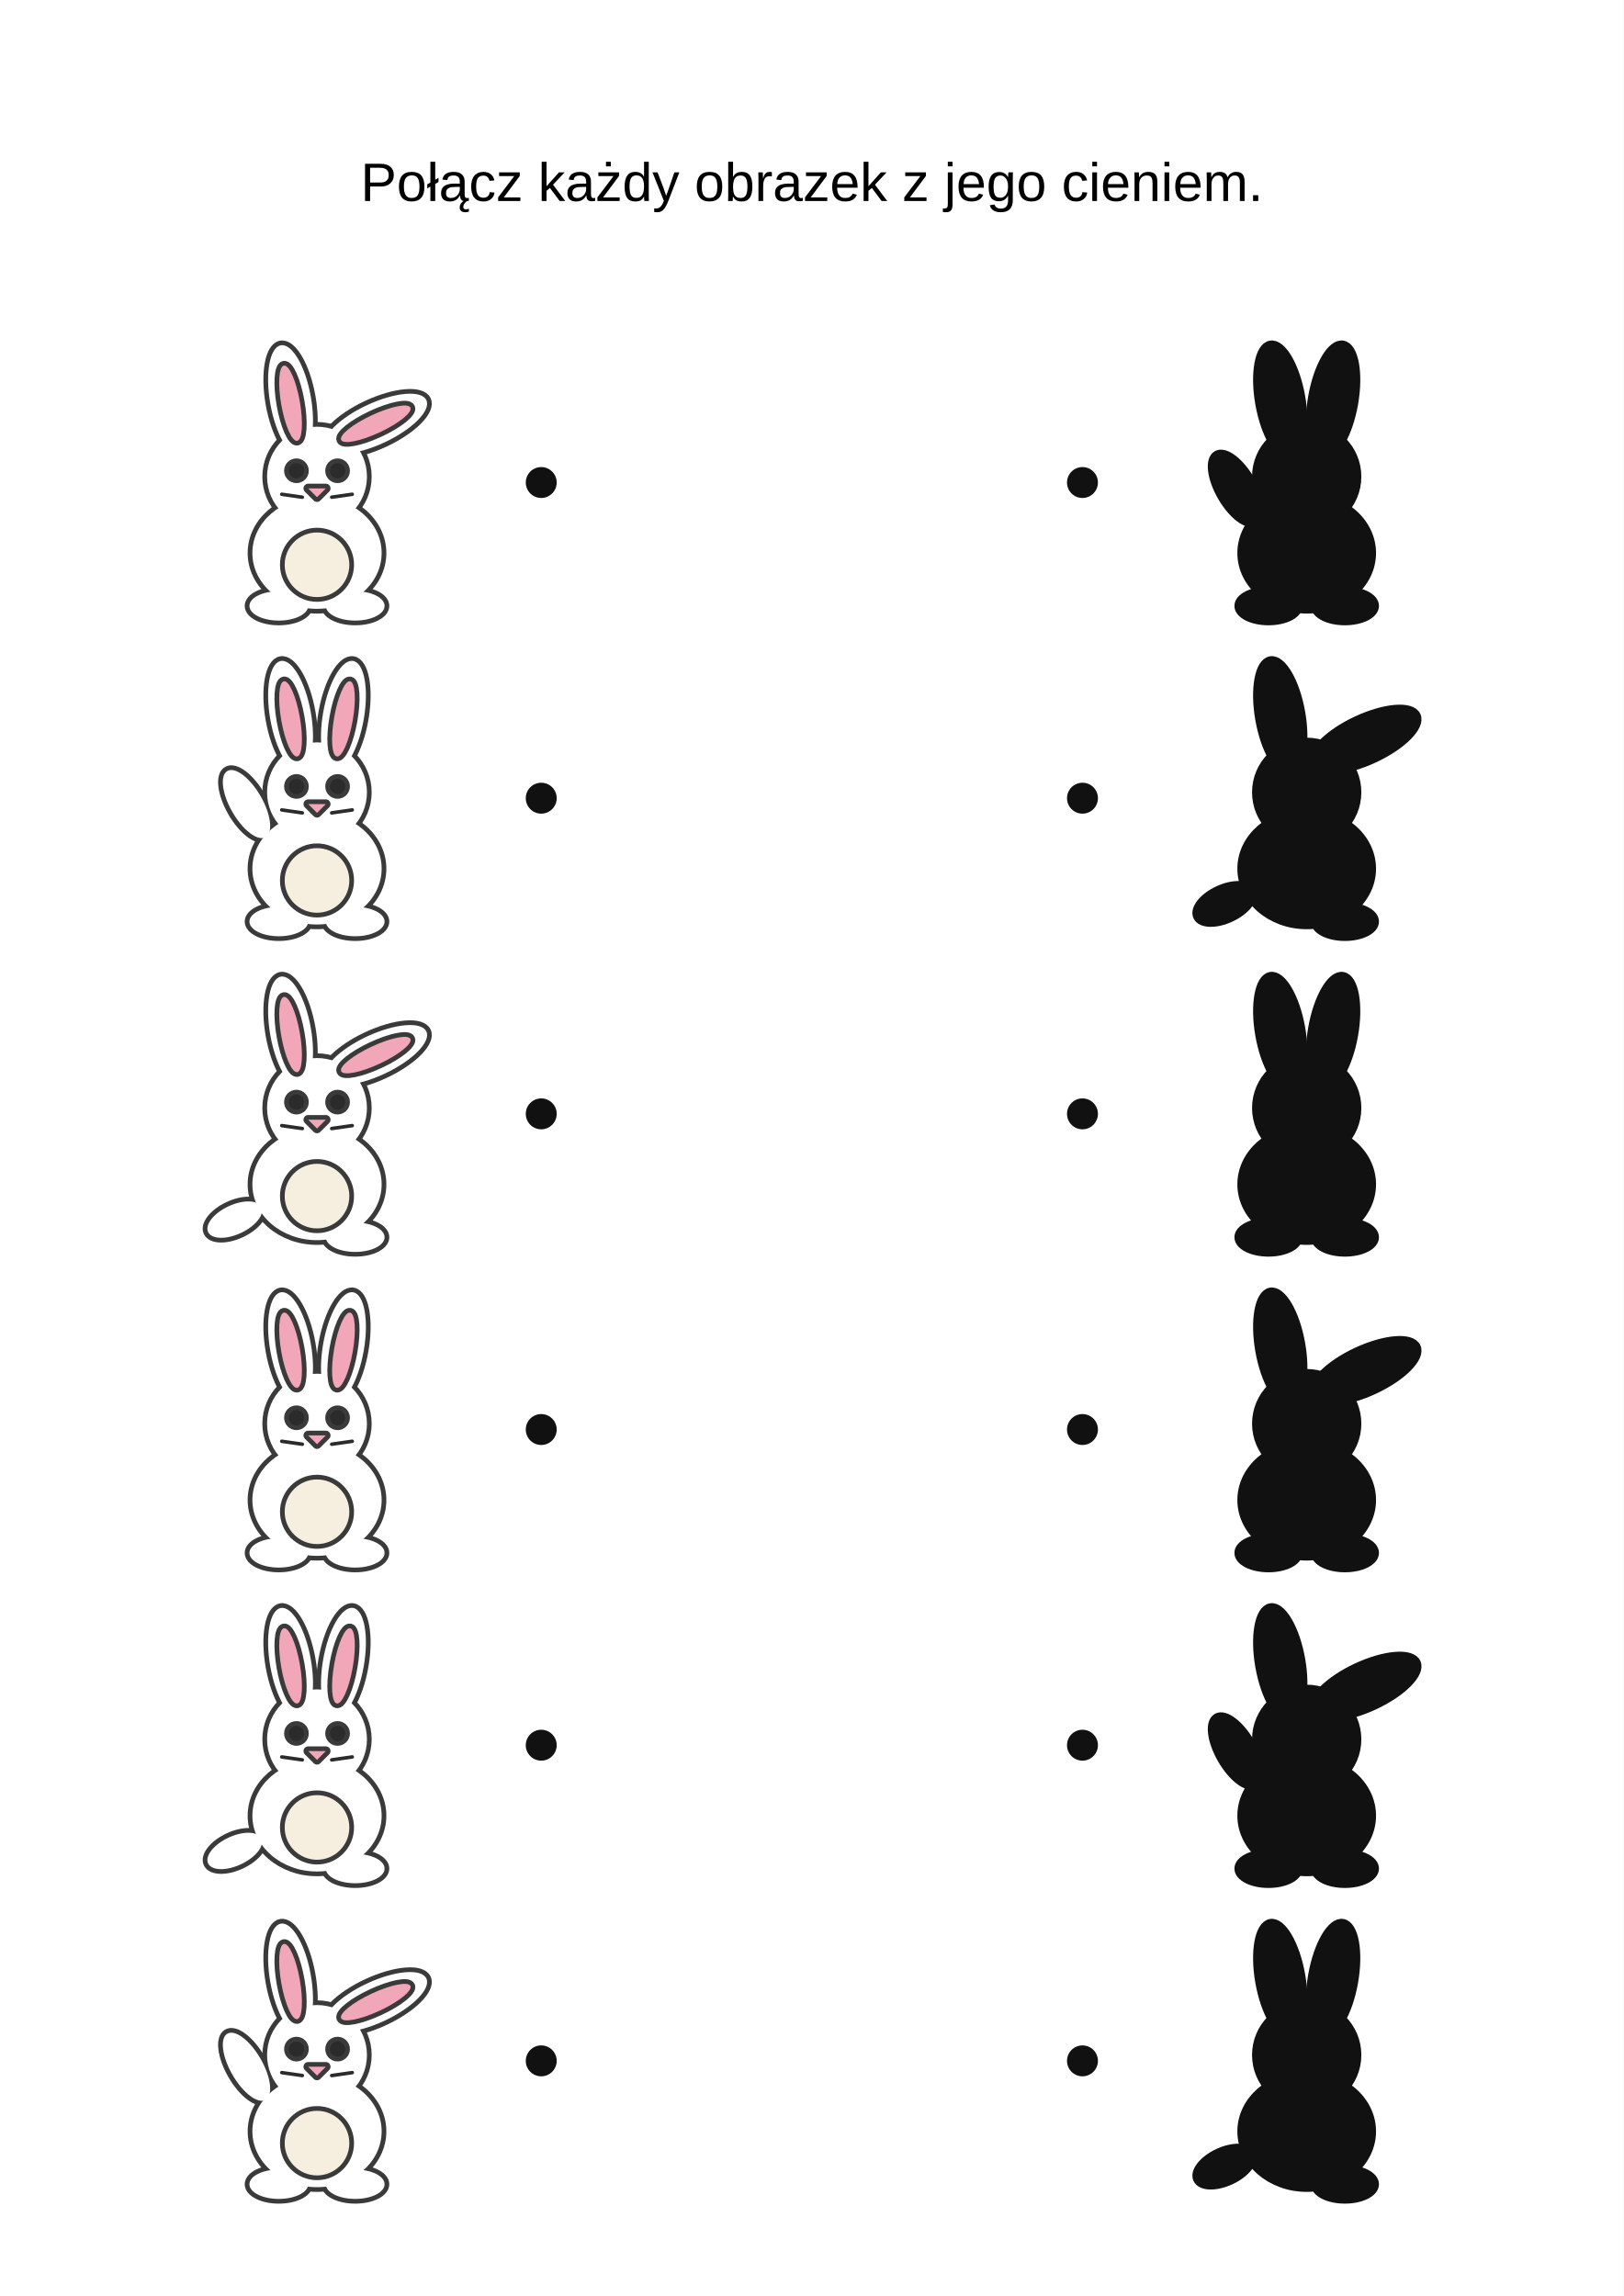
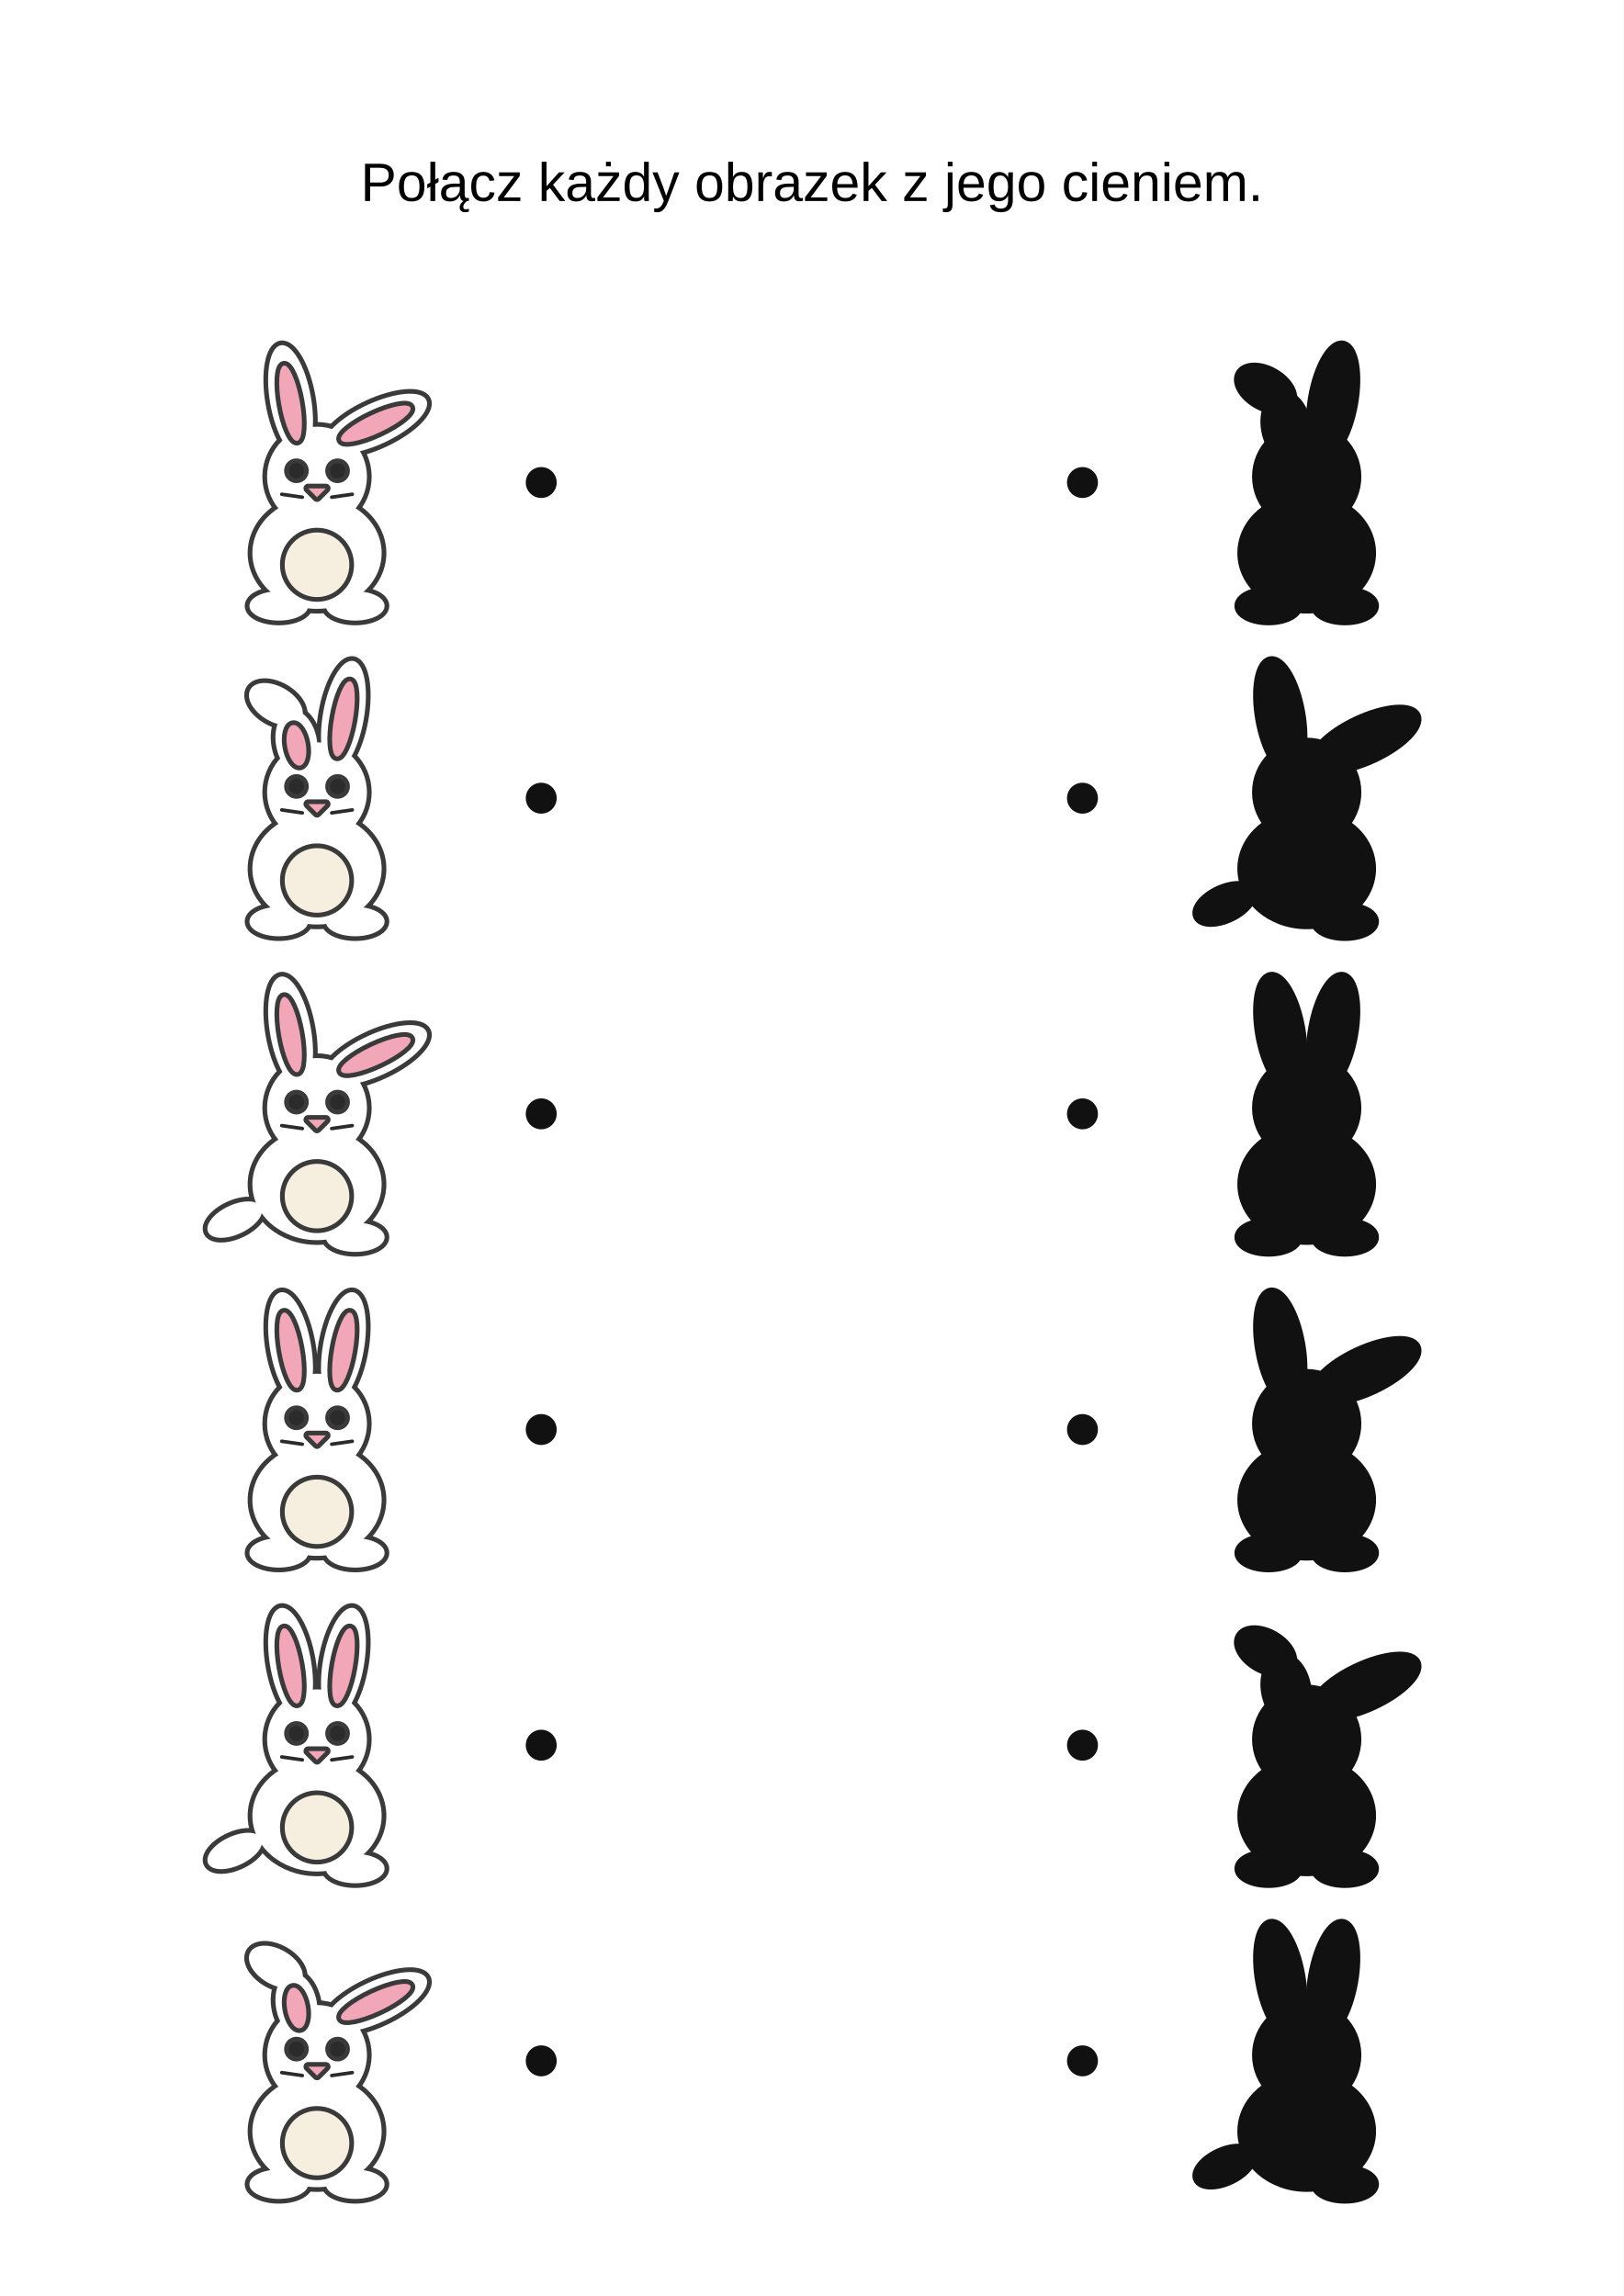
<svg xmlns="http://www.w3.org/2000/svg" width="210mm" height="297mm" viewBox="0 0 210 297">
  <rect x="0" y="0" width="210" height="297" fill="#fff" />
  <text x="105" y="26" font-family="Arial, Helvetica, sans-serif" font-size="7" text-anchor="middle">Połącz każdy obrazek z jego cieniem.</text>
  <g transform="translate(22 43.41667) scale(0.38)">
    <ellipse cx="41" cy="22" rx="7" ry="19" transform="rotate(-10 41 22)" fill="#3a3a3a" stroke="#3a3a3a" stroke-width="3.2" stroke-linejoin="round" />
    <ellipse cx="70" cy="30" rx="7" ry="19" transform="rotate(65 70 30)" fill="#3a3a3a" stroke="#3a3a3a" stroke-width="3.2" stroke-linejoin="round" />
    <ellipse cx="50" cy="74" rx="22" ry="19" transform="rotate(0 50 74)" fill="#3a3a3a" stroke="#3a3a3a" stroke-width="3.2" stroke-linejoin="round" />
    <ellipse cx="37" cy="92" rx="10" ry="5" transform="rotate(0 37 92)" fill="#3a3a3a" stroke="#3a3a3a" stroke-width="3.2" stroke-linejoin="round" />
    <ellipse cx="63" cy="92" rx="10" ry="5" transform="rotate(0 63 92)" fill="#3a3a3a" stroke="#3a3a3a" stroke-width="3.2" stroke-linejoin="round" />
    <circle cx="50" cy="48" r="17" fill="#3a3a3a" stroke="#3a3a3a" stroke-width="3.2" stroke-linejoin="round" />
    <ellipse cx="41" cy="22" rx="7" ry="19" transform="rotate(-10 41 22)" fill="#ffffff" />
    <ellipse cx="70" cy="30" rx="7" ry="19" transform="rotate(65 70 30)" fill="#ffffff" />
    <ellipse cx="50" cy="74" rx="22" ry="19" transform="rotate(0 50 74)" fill="#ffffff" />
    <ellipse cx="37" cy="92" rx="10" ry="5" transform="rotate(0 37 92)" fill="#ffffff" />
    <ellipse cx="63" cy="92" rx="10" ry="5" transform="rotate(0 63 92)" fill="#ffffff" />
    <circle cx="50" cy="48" r="17" fill="#ffffff" />
    <ellipse cx="41" cy="23" rx="3.2" ry="13" transform="rotate(-10 41 23)" fill="#3a3a3a" stroke="#3a3a3a" stroke-width="3.2" stroke-linejoin="round" />
    <ellipse cx="41" cy="23" rx="3.2" ry="13" transform="rotate(-10 41 23)" fill="#f2a7b8" />
    <ellipse cx="70" cy="30" rx="3.2" ry="13" transform="rotate(65 70 30)" fill="#3a3a3a" stroke="#3a3a3a" stroke-width="3.2" stroke-linejoin="round" />
    <ellipse cx="70" cy="30" rx="3.2" ry="13" transform="rotate(65 70 30)" fill="#f2a7b8" />
    <ellipse cx="50" cy="78" rx="11" ry="11" transform="rotate(0 50 78)" fill="#3a3a3a" stroke="#3a3a3a" stroke-width="3.2" stroke-linejoin="round" />
    <ellipse cx="50" cy="78" rx="11" ry="11" transform="rotate(0 50 78)" fill="#f6efe0" />
    <circle cx="43" cy="46" r="2.6" fill="#3a3a3a" stroke="#3a3a3a" stroke-width="3.2" stroke-linejoin="round" />
    <circle cx="43" cy="46" r="2.6" fill="#2b2b2b" />
    <circle cx="57" cy="46" r="2.6" fill="#3a3a3a" stroke="#3a3a3a" stroke-width="3.2" stroke-linejoin="round" />
    <circle cx="57" cy="46" r="2.6" fill="#2b2b2b" />
    <path d="M47 52 H53 L50 55 Z" fill="#3a3a3a" stroke="#3a3a3a" stroke-width="3.2" stroke-linejoin="round" />
    <path d="M47 52 H53 L50 55 Z" fill="#f2a7b8" />
    <path d="M38 54 L45 55 M62 54 L55 55" fill="none" stroke="#2b2b2b" stroke-width="1.2" stroke-linecap="round" stroke-linejoin="round" />
  </g>
  <circle cx="70" cy="62.417" r="2" fill="#111" />
  <g transform="translate(150 43.41667) scale(0.38)">
-     <ellipse cx="41" cy="22" rx="7" ry="19" transform="rotate(-10 41 22)" fill="#111111" stroke="#111111" stroke-width="3.2" stroke-linejoin="round" />
+     <ellipse cx="43" cy="31" rx="7" ry="11" transform="rotate(-10 43 31)" fill="#111111" stroke="#111111" stroke-width="3.2" stroke-linejoin="round" />
+     <ellipse cx="36" cy="18" rx="6" ry="10" transform="rotate(-60 36 18)" fill="#111111" stroke="#111111" stroke-width="3.2" stroke-linejoin="round" />
    <ellipse cx="59" cy="22" rx="7" ry="19" transform="rotate(10 59 22)" fill="#111111" stroke="#111111" stroke-width="3.2" stroke-linejoin="round" />
-     <ellipse cx="26" cy="52" rx="5.5" ry="13" transform="rotate(-30 26 52)" fill="#111111" stroke="#111111" stroke-width="3.2" stroke-linejoin="round" />
    <ellipse cx="50" cy="74" rx="22" ry="19" transform="rotate(0 50 74)" fill="#111111" stroke="#111111" stroke-width="3.2" stroke-linejoin="round" />
    <ellipse cx="37" cy="92" rx="10" ry="5" transform="rotate(0 37 92)" fill="#111111" stroke="#111111" stroke-width="3.2" stroke-linejoin="round" />
    <ellipse cx="63" cy="92" rx="10" ry="5" transform="rotate(0 63 92)" fill="#111111" stroke="#111111" stroke-width="3.2" stroke-linejoin="round" />
    <circle cx="50" cy="48" r="17" fill="#111111" stroke="#111111" stroke-width="3.2" stroke-linejoin="round" />
  </g>
  <circle cx="140" cy="62.417" r="2" fill="#111" />
  <g transform="translate(22 84.25) scale(0.38)">
-     <ellipse cx="41" cy="22" rx="7" ry="19" transform="rotate(-10 41 22)" fill="#3a3a3a" stroke="#3a3a3a" stroke-width="3.2" stroke-linejoin="round" />
+     <ellipse cx="43" cy="31" rx="7" ry="11" transform="rotate(-10 43 31)" fill="#3a3a3a" stroke="#3a3a3a" stroke-width="3.2" stroke-linejoin="round" />
+     <ellipse cx="36" cy="18" rx="6" ry="10" transform="rotate(-60 36 18)" fill="#3a3a3a" stroke="#3a3a3a" stroke-width="3.2" stroke-linejoin="round" />
    <ellipse cx="59" cy="22" rx="7" ry="19" transform="rotate(10 59 22)" fill="#3a3a3a" stroke="#3a3a3a" stroke-width="3.2" stroke-linejoin="round" />
-     <ellipse cx="26" cy="52" rx="5.5" ry="13" transform="rotate(-30 26 52)" fill="#3a3a3a" stroke="#3a3a3a" stroke-width="3.2" stroke-linejoin="round" />
-     <ellipse cx="50" cy="74" rx="22" ry="19" transform="rotate(0 50 74)" fill="#3a3a3a" stroke="#3a3a3a" stroke-width="3.2" stroke-linejoin="round" />
-     <ellipse cx="37" cy="92" rx="10" ry="5" transform="rotate(0 37 92)" fill="#3a3a3a" stroke="#3a3a3a" stroke-width="3.2" stroke-linejoin="round" />
-     <ellipse cx="63" cy="92" rx="10" ry="5" transform="rotate(0 63 92)" fill="#3a3a3a" stroke="#3a3a3a" stroke-width="3.2" stroke-linejoin="round" />
-     <circle cx="50" cy="48" r="17" fill="#3a3a3a" stroke="#3a3a3a" stroke-width="3.2" stroke-linejoin="round" />
-     <ellipse cx="41" cy="22" rx="7" ry="19" transform="rotate(-10 41 22)" fill="#ffffff" />
+     <ellipse cx="50" cy="74" rx="22" ry="19" transform="rotate(0 50 74)" fill="#3a3a3a" stroke="#3a3a3a" stroke-width="3.2" stroke-linejoin="round" />
+     <ellipse cx="37" cy="92" rx="10" ry="5" transform="rotate(0 37 92)" fill="#3a3a3a" stroke="#3a3a3a" stroke-width="3.2" stroke-linejoin="round" />
+     <ellipse cx="63" cy="92" rx="10" ry="5" transform="rotate(0 63 92)" fill="#3a3a3a" stroke="#3a3a3a" stroke-width="3.2" stroke-linejoin="round" />
+     <circle cx="50" cy="48" r="17" fill="#3a3a3a" stroke="#3a3a3a" stroke-width="3.2" stroke-linejoin="round" />
+     <ellipse cx="43" cy="31" rx="7" ry="11" transform="rotate(-10 43 31)" fill="#ffffff" />
+     <ellipse cx="36" cy="18" rx="6" ry="10" transform="rotate(-60 36 18)" fill="#ffffff" />
    <ellipse cx="59" cy="22" rx="7" ry="19" transform="rotate(10 59 22)" fill="#ffffff" />
-     <ellipse cx="26" cy="52" rx="5.5" ry="13" transform="rotate(-30 26 52)" fill="#ffffff" />
-     <ellipse cx="50" cy="74" rx="22" ry="19" transform="rotate(0 50 74)" fill="#ffffff" />
-     <ellipse cx="37" cy="92" rx="10" ry="5" transform="rotate(0 37 92)" fill="#ffffff" />
-     <ellipse cx="63" cy="92" rx="10" ry="5" transform="rotate(0 63 92)" fill="#ffffff" />
-     <circle cx="50" cy="48" r="17" fill="#ffffff" />
-     <ellipse cx="41" cy="23" rx="3.2" ry="13" transform="rotate(-10 41 23)" fill="#3a3a3a" stroke="#3a3a3a" stroke-width="3.2" stroke-linejoin="round" />
-     <ellipse cx="41" cy="23" rx="3.2" ry="13" transform="rotate(-10 41 23)" fill="#f2a7b8" />
+     <ellipse cx="50" cy="74" rx="22" ry="19" transform="rotate(0 50 74)" fill="#ffffff" />
+     <ellipse cx="37" cy="92" rx="10" ry="5" transform="rotate(0 37 92)" fill="#ffffff" />
+     <ellipse cx="63" cy="92" rx="10" ry="5" transform="rotate(0 63 92)" fill="#ffffff" />
+     <circle cx="50" cy="48" r="17" fill="#ffffff" />
+     <ellipse cx="43" cy="32" rx="3.2" ry="7" transform="rotate(-10 43 32)" fill="#3a3a3a" stroke="#3a3a3a" stroke-width="3.2" stroke-linejoin="round" />
+     <ellipse cx="43" cy="32" rx="3.2" ry="7" transform="rotate(-10 43 32)" fill="#f2a7b8" />
    <ellipse cx="59" cy="23" rx="3.2" ry="13" transform="rotate(10 59 23)" fill="#3a3a3a" stroke="#3a3a3a" stroke-width="3.2" stroke-linejoin="round" />
    <ellipse cx="59" cy="23" rx="3.2" ry="13" transform="rotate(10 59 23)" fill="#f2a7b8" />
    <ellipse cx="50" cy="78" rx="11" ry="11" transform="rotate(0 50 78)" fill="#3a3a3a" stroke="#3a3a3a" stroke-width="3.2" stroke-linejoin="round" />
    <ellipse cx="50" cy="78" rx="11" ry="11" transform="rotate(0 50 78)" fill="#f6efe0" />
    <circle cx="43" cy="46" r="2.6" fill="#3a3a3a" stroke="#3a3a3a" stroke-width="3.2" stroke-linejoin="round" />
    <circle cx="43" cy="46" r="2.6" fill="#2b2b2b" />
    <circle cx="57" cy="46" r="2.6" fill="#3a3a3a" stroke="#3a3a3a" stroke-width="3.2" stroke-linejoin="round" />
    <circle cx="57" cy="46" r="2.6" fill="#2b2b2b" />
    <path d="M47 52 H53 L50 55 Z" fill="#3a3a3a" stroke="#3a3a3a" stroke-width="3.2" stroke-linejoin="round" />
    <path d="M47 52 H53 L50 55 Z" fill="#f2a7b8" />
    <path d="M38 54 L45 55 M62 54 L55 55" fill="none" stroke="#2b2b2b" stroke-width="1.2" stroke-linecap="round" stroke-linejoin="round" />
  </g>
  <circle cx="70" cy="103.25" r="2" fill="#111" />
  <g transform="translate(150 84.25) scale(0.38)">
    <ellipse cx="41" cy="22" rx="7" ry="19" transform="rotate(-10 41 22)" fill="#111111" stroke="#111111" stroke-width="3.2" stroke-linejoin="round" />
    <ellipse cx="70" cy="30" rx="7" ry="19" transform="rotate(65 70 30)" fill="#111111" stroke="#111111" stroke-width="3.2" stroke-linejoin="round" />
    <ellipse cx="50" cy="74" rx="22" ry="19" transform="rotate(0 50 74)" fill="#111111" stroke="#111111" stroke-width="3.2" stroke-linejoin="round" />
    <ellipse cx="22" cy="86" rx="10" ry="5" transform="rotate(-25 22 86)" fill="#111111" stroke="#111111" stroke-width="3.2" stroke-linejoin="round" />
    <ellipse cx="63" cy="92" rx="10" ry="5" transform="rotate(0 63 92)" fill="#111111" stroke="#111111" stroke-width="3.2" stroke-linejoin="round" />
    <circle cx="50" cy="48" r="17" fill="#111111" stroke="#111111" stroke-width="3.2" stroke-linejoin="round" />
  </g>
  <circle cx="140" cy="103.25" r="2" fill="#111" />
  <g transform="translate(22 125.0833) scale(0.38)">
    <ellipse cx="41" cy="22" rx="7" ry="19" transform="rotate(-10 41 22)" fill="#3a3a3a" stroke="#3a3a3a" stroke-width="3.2" stroke-linejoin="round" />
    <ellipse cx="70" cy="30" rx="7" ry="19" transform="rotate(65 70 30)" fill="#3a3a3a" stroke="#3a3a3a" stroke-width="3.2" stroke-linejoin="round" />
    <ellipse cx="50" cy="74" rx="22" ry="19" transform="rotate(0 50 74)" fill="#3a3a3a" stroke="#3a3a3a" stroke-width="3.2" stroke-linejoin="round" />
    <ellipse cx="22" cy="86" rx="10" ry="5" transform="rotate(-25 22 86)" fill="#3a3a3a" stroke="#3a3a3a" stroke-width="3.2" stroke-linejoin="round" />
    <ellipse cx="63" cy="92" rx="10" ry="5" transform="rotate(0 63 92)" fill="#3a3a3a" stroke="#3a3a3a" stroke-width="3.2" stroke-linejoin="round" />
    <circle cx="50" cy="48" r="17" fill="#3a3a3a" stroke="#3a3a3a" stroke-width="3.2" stroke-linejoin="round" />
    <ellipse cx="41" cy="22" rx="7" ry="19" transform="rotate(-10 41 22)" fill="#ffffff" />
    <ellipse cx="70" cy="30" rx="7" ry="19" transform="rotate(65 70 30)" fill="#ffffff" />
    <ellipse cx="50" cy="74" rx="22" ry="19" transform="rotate(0 50 74)" fill="#ffffff" />
    <ellipse cx="22" cy="86" rx="10" ry="5" transform="rotate(-25 22 86)" fill="#ffffff" />
    <ellipse cx="63" cy="92" rx="10" ry="5" transform="rotate(0 63 92)" fill="#ffffff" />
    <circle cx="50" cy="48" r="17" fill="#ffffff" />
    <ellipse cx="41" cy="23" rx="3.2" ry="13" transform="rotate(-10 41 23)" fill="#3a3a3a" stroke="#3a3a3a" stroke-width="3.2" stroke-linejoin="round" />
    <ellipse cx="41" cy="23" rx="3.2" ry="13" transform="rotate(-10 41 23)" fill="#f2a7b8" />
    <ellipse cx="70" cy="30" rx="3.2" ry="13" transform="rotate(65 70 30)" fill="#3a3a3a" stroke="#3a3a3a" stroke-width="3.2" stroke-linejoin="round" />
    <ellipse cx="70" cy="30" rx="3.2" ry="13" transform="rotate(65 70 30)" fill="#f2a7b8" />
    <ellipse cx="50" cy="78" rx="11" ry="11" transform="rotate(0 50 78)" fill="#3a3a3a" stroke="#3a3a3a" stroke-width="3.2" stroke-linejoin="round" />
    <ellipse cx="50" cy="78" rx="11" ry="11" transform="rotate(0 50 78)" fill="#f6efe0" />
    <circle cx="43" cy="46" r="2.6" fill="#3a3a3a" stroke="#3a3a3a" stroke-width="3.2" stroke-linejoin="round" />
    <circle cx="43" cy="46" r="2.6" fill="#2b2b2b" />
    <circle cx="57" cy="46" r="2.6" fill="#3a3a3a" stroke="#3a3a3a" stroke-width="3.2" stroke-linejoin="round" />
    <circle cx="57" cy="46" r="2.6" fill="#2b2b2b" />
    <path d="M47 52 H53 L50 55 Z" fill="#3a3a3a" stroke="#3a3a3a" stroke-width="3.2" stroke-linejoin="round" />
    <path d="M47 52 H53 L50 55 Z" fill="#f2a7b8" />
    <path d="M38 54 L45 55 M62 54 L55 55" fill="none" stroke="#2b2b2b" stroke-width="1.2" stroke-linecap="round" stroke-linejoin="round" />
  </g>
  <circle cx="70" cy="144.083" r="2" fill="#111" />
  <g transform="translate(150 125.0833) scale(0.38)">
    <ellipse cx="41" cy="22" rx="7" ry="19" transform="rotate(-10 41 22)" fill="#111111" stroke="#111111" stroke-width="3.2" stroke-linejoin="round" />
    <ellipse cx="59" cy="22" rx="7" ry="19" transform="rotate(10 59 22)" fill="#111111" stroke="#111111" stroke-width="3.2" stroke-linejoin="round" />
    <ellipse cx="50" cy="74" rx="22" ry="19" transform="rotate(0 50 74)" fill="#111111" stroke="#111111" stroke-width="3.2" stroke-linejoin="round" />
    <ellipse cx="37" cy="92" rx="10" ry="5" transform="rotate(0 37 92)" fill="#111111" stroke="#111111" stroke-width="3.2" stroke-linejoin="round" />
    <ellipse cx="63" cy="92" rx="10" ry="5" transform="rotate(0 63 92)" fill="#111111" stroke="#111111" stroke-width="3.2" stroke-linejoin="round" />
    <circle cx="50" cy="48" r="17" fill="#111111" stroke="#111111" stroke-width="3.2" stroke-linejoin="round" />
  </g>
  <circle cx="140" cy="144.083" r="2" fill="#111" />
  <g transform="translate(22 165.9167) scale(0.38)">
    <ellipse cx="41" cy="22" rx="7" ry="19" transform="rotate(-10 41 22)" fill="#3a3a3a" stroke="#3a3a3a" stroke-width="3.2" stroke-linejoin="round" />
    <ellipse cx="59" cy="22" rx="7" ry="19" transform="rotate(10 59 22)" fill="#3a3a3a" stroke="#3a3a3a" stroke-width="3.2" stroke-linejoin="round" />
    <ellipse cx="50" cy="74" rx="22" ry="19" transform="rotate(0 50 74)" fill="#3a3a3a" stroke="#3a3a3a" stroke-width="3.2" stroke-linejoin="round" />
    <ellipse cx="37" cy="92" rx="10" ry="5" transform="rotate(0 37 92)" fill="#3a3a3a" stroke="#3a3a3a" stroke-width="3.2" stroke-linejoin="round" />
    <ellipse cx="63" cy="92" rx="10" ry="5" transform="rotate(0 63 92)" fill="#3a3a3a" stroke="#3a3a3a" stroke-width="3.2" stroke-linejoin="round" />
    <circle cx="50" cy="48" r="17" fill="#3a3a3a" stroke="#3a3a3a" stroke-width="3.2" stroke-linejoin="round" />
    <ellipse cx="41" cy="22" rx="7" ry="19" transform="rotate(-10 41 22)" fill="#ffffff" />
    <ellipse cx="59" cy="22" rx="7" ry="19" transform="rotate(10 59 22)" fill="#ffffff" />
    <ellipse cx="50" cy="74" rx="22" ry="19" transform="rotate(0 50 74)" fill="#ffffff" />
    <ellipse cx="37" cy="92" rx="10" ry="5" transform="rotate(0 37 92)" fill="#ffffff" />
    <ellipse cx="63" cy="92" rx="10" ry="5" transform="rotate(0 63 92)" fill="#ffffff" />
    <circle cx="50" cy="48" r="17" fill="#ffffff" />
    <ellipse cx="41" cy="23" rx="3.2" ry="13" transform="rotate(-10 41 23)" fill="#3a3a3a" stroke="#3a3a3a" stroke-width="3.2" stroke-linejoin="round" />
    <ellipse cx="41" cy="23" rx="3.2" ry="13" transform="rotate(-10 41 23)" fill="#f2a7b8" />
    <ellipse cx="59" cy="23" rx="3.2" ry="13" transform="rotate(10 59 23)" fill="#3a3a3a" stroke="#3a3a3a" stroke-width="3.2" stroke-linejoin="round" />
    <ellipse cx="59" cy="23" rx="3.2" ry="13" transform="rotate(10 59 23)" fill="#f2a7b8" />
    <ellipse cx="50" cy="78" rx="11" ry="11" transform="rotate(0 50 78)" fill="#3a3a3a" stroke="#3a3a3a" stroke-width="3.2" stroke-linejoin="round" />
    <ellipse cx="50" cy="78" rx="11" ry="11" transform="rotate(0 50 78)" fill="#f6efe0" />
    <circle cx="43" cy="46" r="2.6" fill="#3a3a3a" stroke="#3a3a3a" stroke-width="3.2" stroke-linejoin="round" />
    <circle cx="43" cy="46" r="2.6" fill="#2b2b2b" />
    <circle cx="57" cy="46" r="2.6" fill="#3a3a3a" stroke="#3a3a3a" stroke-width="3.2" stroke-linejoin="round" />
    <circle cx="57" cy="46" r="2.6" fill="#2b2b2b" />
    <path d="M47 52 H53 L50 55 Z" fill="#3a3a3a" stroke="#3a3a3a" stroke-width="3.2" stroke-linejoin="round" />
    <path d="M47 52 H53 L50 55 Z" fill="#f2a7b8" />
    <path d="M38 54 L45 55 M62 54 L55 55" fill="none" stroke="#2b2b2b" stroke-width="1.2" stroke-linecap="round" stroke-linejoin="round" />
  </g>
  <circle cx="70" cy="184.917" r="2" fill="#111" />
  <g transform="translate(150 165.9167) scale(0.38)">
    <ellipse cx="41" cy="22" rx="7" ry="19" transform="rotate(-10 41 22)" fill="#111111" stroke="#111111" stroke-width="3.2" stroke-linejoin="round" />
    <ellipse cx="70" cy="30" rx="7" ry="19" transform="rotate(65 70 30)" fill="#111111" stroke="#111111" stroke-width="3.2" stroke-linejoin="round" />
    <ellipse cx="50" cy="74" rx="22" ry="19" transform="rotate(0 50 74)" fill="#111111" stroke="#111111" stroke-width="3.2" stroke-linejoin="round" />
    <ellipse cx="37" cy="92" rx="10" ry="5" transform="rotate(0 37 92)" fill="#111111" stroke="#111111" stroke-width="3.2" stroke-linejoin="round" />
    <ellipse cx="63" cy="92" rx="10" ry="5" transform="rotate(0 63 92)" fill="#111111" stroke="#111111" stroke-width="3.2" stroke-linejoin="round" />
    <circle cx="50" cy="48" r="17" fill="#111111" stroke="#111111" stroke-width="3.2" stroke-linejoin="round" />
  </g>
  <circle cx="140" cy="184.917" r="2" fill="#111" />
  <g transform="translate(22 206.75) scale(0.38)">
    <ellipse cx="41" cy="22" rx="7" ry="19" transform="rotate(-10 41 22)" fill="#3a3a3a" stroke="#3a3a3a" stroke-width="3.2" stroke-linejoin="round" />
    <ellipse cx="59" cy="22" rx="7" ry="19" transform="rotate(10 59 22)" fill="#3a3a3a" stroke="#3a3a3a" stroke-width="3.2" stroke-linejoin="round" />
    <ellipse cx="50" cy="74" rx="22" ry="19" transform="rotate(0 50 74)" fill="#3a3a3a" stroke="#3a3a3a" stroke-width="3.2" stroke-linejoin="round" />
    <ellipse cx="22" cy="86" rx="10" ry="5" transform="rotate(-25 22 86)" fill="#3a3a3a" stroke="#3a3a3a" stroke-width="3.2" stroke-linejoin="round" />
    <ellipse cx="63" cy="92" rx="10" ry="5" transform="rotate(0 63 92)" fill="#3a3a3a" stroke="#3a3a3a" stroke-width="3.2" stroke-linejoin="round" />
    <circle cx="50" cy="48" r="17" fill="#3a3a3a" stroke="#3a3a3a" stroke-width="3.2" stroke-linejoin="round" />
    <ellipse cx="41" cy="22" rx="7" ry="19" transform="rotate(-10 41 22)" fill="#ffffff" />
    <ellipse cx="59" cy="22" rx="7" ry="19" transform="rotate(10 59 22)" fill="#ffffff" />
    <ellipse cx="50" cy="74" rx="22" ry="19" transform="rotate(0 50 74)" fill="#ffffff" />
    <ellipse cx="22" cy="86" rx="10" ry="5" transform="rotate(-25 22 86)" fill="#ffffff" />
    <ellipse cx="63" cy="92" rx="10" ry="5" transform="rotate(0 63 92)" fill="#ffffff" />
    <circle cx="50" cy="48" r="17" fill="#ffffff" />
    <ellipse cx="41" cy="23" rx="3.2" ry="13" transform="rotate(-10 41 23)" fill="#3a3a3a" stroke="#3a3a3a" stroke-width="3.2" stroke-linejoin="round" />
    <ellipse cx="41" cy="23" rx="3.2" ry="13" transform="rotate(-10 41 23)" fill="#f2a7b8" />
    <ellipse cx="59" cy="23" rx="3.2" ry="13" transform="rotate(10 59 23)" fill="#3a3a3a" stroke="#3a3a3a" stroke-width="3.2" stroke-linejoin="round" />
    <ellipse cx="59" cy="23" rx="3.2" ry="13" transform="rotate(10 59 23)" fill="#f2a7b8" />
    <ellipse cx="50" cy="78" rx="11" ry="11" transform="rotate(0 50 78)" fill="#3a3a3a" stroke="#3a3a3a" stroke-width="3.2" stroke-linejoin="round" />
    <ellipse cx="50" cy="78" rx="11" ry="11" transform="rotate(0 50 78)" fill="#f6efe0" />
    <circle cx="43" cy="46" r="2.6" fill="#3a3a3a" stroke="#3a3a3a" stroke-width="3.2" stroke-linejoin="round" />
    <circle cx="43" cy="46" r="2.6" fill="#2b2b2b" />
    <circle cx="57" cy="46" r="2.6" fill="#3a3a3a" stroke="#3a3a3a" stroke-width="3.2" stroke-linejoin="round" />
    <circle cx="57" cy="46" r="2.6" fill="#2b2b2b" />
    <path d="M47 52 H53 L50 55 Z" fill="#3a3a3a" stroke="#3a3a3a" stroke-width="3.2" stroke-linejoin="round" />
    <path d="M47 52 H53 L50 55 Z" fill="#f2a7b8" />
    <path d="M38 54 L45 55 M62 54 L55 55" fill="none" stroke="#2b2b2b" stroke-width="1.2" stroke-linecap="round" stroke-linejoin="round" />
  </g>
  <circle cx="70" cy="225.75" r="2" fill="#111" />
  <g transform="translate(150 206.75) scale(0.38)">
-     <ellipse cx="41" cy="22" rx="7" ry="19" transform="rotate(-10 41 22)" fill="#111111" stroke="#111111" stroke-width="3.2" stroke-linejoin="round" />
+     <ellipse cx="43" cy="31" rx="7" ry="11" transform="rotate(-10 43 31)" fill="#111111" stroke="#111111" stroke-width="3.2" stroke-linejoin="round" />
+     <ellipse cx="36" cy="18" rx="6" ry="10" transform="rotate(-60 36 18)" fill="#111111" stroke="#111111" stroke-width="3.2" stroke-linejoin="round" />
    <ellipse cx="70" cy="30" rx="7" ry="19" transform="rotate(65 70 30)" fill="#111111" stroke="#111111" stroke-width="3.2" stroke-linejoin="round" />
-     <ellipse cx="26" cy="52" rx="5.5" ry="13" transform="rotate(-30 26 52)" fill="#111111" stroke="#111111" stroke-width="3.2" stroke-linejoin="round" />
    <ellipse cx="50" cy="74" rx="22" ry="19" transform="rotate(0 50 74)" fill="#111111" stroke="#111111" stroke-width="3.2" stroke-linejoin="round" />
    <ellipse cx="37" cy="92" rx="10" ry="5" transform="rotate(0 37 92)" fill="#111111" stroke="#111111" stroke-width="3.2" stroke-linejoin="round" />
    <ellipse cx="63" cy="92" rx="10" ry="5" transform="rotate(0 63 92)" fill="#111111" stroke="#111111" stroke-width="3.2" stroke-linejoin="round" />
    <circle cx="50" cy="48" r="17" fill="#111111" stroke="#111111" stroke-width="3.2" stroke-linejoin="round" />
  </g>
  <circle cx="140" cy="225.75" r="2" fill="#111" />
  <g transform="translate(22 247.5833) scale(0.38)">
-     <ellipse cx="41" cy="22" rx="7" ry="19" transform="rotate(-10 41 22)" fill="#3a3a3a" stroke="#3a3a3a" stroke-width="3.2" stroke-linejoin="round" />
+     <ellipse cx="43" cy="31" rx="7" ry="11" transform="rotate(-10 43 31)" fill="#3a3a3a" stroke="#3a3a3a" stroke-width="3.2" stroke-linejoin="round" />
+     <ellipse cx="36" cy="18" rx="6" ry="10" transform="rotate(-60 36 18)" fill="#3a3a3a" stroke="#3a3a3a" stroke-width="3.2" stroke-linejoin="round" />
    <ellipse cx="70" cy="30" rx="7" ry="19" transform="rotate(65 70 30)" fill="#3a3a3a" stroke="#3a3a3a" stroke-width="3.2" stroke-linejoin="round" />
-     <ellipse cx="26" cy="52" rx="5.5" ry="13" transform="rotate(-30 26 52)" fill="#3a3a3a" stroke="#3a3a3a" stroke-width="3.2" stroke-linejoin="round" />
-     <ellipse cx="50" cy="74" rx="22" ry="19" transform="rotate(0 50 74)" fill="#3a3a3a" stroke="#3a3a3a" stroke-width="3.2" stroke-linejoin="round" />
-     <ellipse cx="37" cy="92" rx="10" ry="5" transform="rotate(0 37 92)" fill="#3a3a3a" stroke="#3a3a3a" stroke-width="3.2" stroke-linejoin="round" />
-     <ellipse cx="63" cy="92" rx="10" ry="5" transform="rotate(0 63 92)" fill="#3a3a3a" stroke="#3a3a3a" stroke-width="3.2" stroke-linejoin="round" />
-     <circle cx="50" cy="48" r="17" fill="#3a3a3a" stroke="#3a3a3a" stroke-width="3.2" stroke-linejoin="round" />
-     <ellipse cx="41" cy="22" rx="7" ry="19" transform="rotate(-10 41 22)" fill="#ffffff" />
+     <ellipse cx="50" cy="74" rx="22" ry="19" transform="rotate(0 50 74)" fill="#3a3a3a" stroke="#3a3a3a" stroke-width="3.2" stroke-linejoin="round" />
+     <ellipse cx="37" cy="92" rx="10" ry="5" transform="rotate(0 37 92)" fill="#3a3a3a" stroke="#3a3a3a" stroke-width="3.2" stroke-linejoin="round" />
+     <ellipse cx="63" cy="92" rx="10" ry="5" transform="rotate(0 63 92)" fill="#3a3a3a" stroke="#3a3a3a" stroke-width="3.2" stroke-linejoin="round" />
+     <circle cx="50" cy="48" r="17" fill="#3a3a3a" stroke="#3a3a3a" stroke-width="3.2" stroke-linejoin="round" />
+     <ellipse cx="43" cy="31" rx="7" ry="11" transform="rotate(-10 43 31)" fill="#ffffff" />
+     <ellipse cx="36" cy="18" rx="6" ry="10" transform="rotate(-60 36 18)" fill="#ffffff" />
    <ellipse cx="70" cy="30" rx="7" ry="19" transform="rotate(65 70 30)" fill="#ffffff" />
-     <ellipse cx="26" cy="52" rx="5.5" ry="13" transform="rotate(-30 26 52)" fill="#ffffff" />
-     <ellipse cx="50" cy="74" rx="22" ry="19" transform="rotate(0 50 74)" fill="#ffffff" />
-     <ellipse cx="37" cy="92" rx="10" ry="5" transform="rotate(0 37 92)" fill="#ffffff" />
-     <ellipse cx="63" cy="92" rx="10" ry="5" transform="rotate(0 63 92)" fill="#ffffff" />
-     <circle cx="50" cy="48" r="17" fill="#ffffff" />
-     <ellipse cx="41" cy="23" rx="3.2" ry="13" transform="rotate(-10 41 23)" fill="#3a3a3a" stroke="#3a3a3a" stroke-width="3.2" stroke-linejoin="round" />
-     <ellipse cx="41" cy="23" rx="3.2" ry="13" transform="rotate(-10 41 23)" fill="#f2a7b8" />
+     <ellipse cx="50" cy="74" rx="22" ry="19" transform="rotate(0 50 74)" fill="#ffffff" />
+     <ellipse cx="37" cy="92" rx="10" ry="5" transform="rotate(0 37 92)" fill="#ffffff" />
+     <ellipse cx="63" cy="92" rx="10" ry="5" transform="rotate(0 63 92)" fill="#ffffff" />
+     <circle cx="50" cy="48" r="17" fill="#ffffff" />
+     <ellipse cx="43" cy="32" rx="3.2" ry="7" transform="rotate(-10 43 32)" fill="#3a3a3a" stroke="#3a3a3a" stroke-width="3.2" stroke-linejoin="round" />
+     <ellipse cx="43" cy="32" rx="3.2" ry="7" transform="rotate(-10 43 32)" fill="#f2a7b8" />
    <ellipse cx="70" cy="30" rx="3.2" ry="13" transform="rotate(65 70 30)" fill="#3a3a3a" stroke="#3a3a3a" stroke-width="3.2" stroke-linejoin="round" />
    <ellipse cx="70" cy="30" rx="3.2" ry="13" transform="rotate(65 70 30)" fill="#f2a7b8" />
    <ellipse cx="50" cy="78" rx="11" ry="11" transform="rotate(0 50 78)" fill="#3a3a3a" stroke="#3a3a3a" stroke-width="3.2" stroke-linejoin="round" />
    <ellipse cx="50" cy="78" rx="11" ry="11" transform="rotate(0 50 78)" fill="#f6efe0" />
    <circle cx="43" cy="46" r="2.6" fill="#3a3a3a" stroke="#3a3a3a" stroke-width="3.2" stroke-linejoin="round" />
    <circle cx="43" cy="46" r="2.6" fill="#2b2b2b" />
    <circle cx="57" cy="46" r="2.6" fill="#3a3a3a" stroke="#3a3a3a" stroke-width="3.2" stroke-linejoin="round" />
    <circle cx="57" cy="46" r="2.6" fill="#2b2b2b" />
    <path d="M47 52 H53 L50 55 Z" fill="#3a3a3a" stroke="#3a3a3a" stroke-width="3.2" stroke-linejoin="round" />
    <path d="M47 52 H53 L50 55 Z" fill="#f2a7b8" />
    <path d="M38 54 L45 55 M62 54 L55 55" fill="none" stroke="#2b2b2b" stroke-width="1.2" stroke-linecap="round" stroke-linejoin="round" />
  </g>
  <circle cx="70" cy="266.583" r="2" fill="#111" />
  <g transform="translate(150 247.5833) scale(0.38)">
    <ellipse cx="41" cy="22" rx="7" ry="19" transform="rotate(-10 41 22)" fill="#111111" stroke="#111111" stroke-width="3.2" stroke-linejoin="round" />
    <ellipse cx="59" cy="22" rx="7" ry="19" transform="rotate(10 59 22)" fill="#111111" stroke="#111111" stroke-width="3.2" stroke-linejoin="round" />
    <ellipse cx="50" cy="74" rx="22" ry="19" transform="rotate(0 50 74)" fill="#111111" stroke="#111111" stroke-width="3.2" stroke-linejoin="round" />
    <ellipse cx="22" cy="86" rx="10" ry="5" transform="rotate(-25 22 86)" fill="#111111" stroke="#111111" stroke-width="3.2" stroke-linejoin="round" />
    <ellipse cx="63" cy="92" rx="10" ry="5" transform="rotate(0 63 92)" fill="#111111" stroke="#111111" stroke-width="3.2" stroke-linejoin="round" />
    <circle cx="50" cy="48" r="17" fill="#111111" stroke="#111111" stroke-width="3.2" stroke-linejoin="round" />
  </g>
  <circle cx="140" cy="266.583" r="2" fill="#111" />
</svg>
